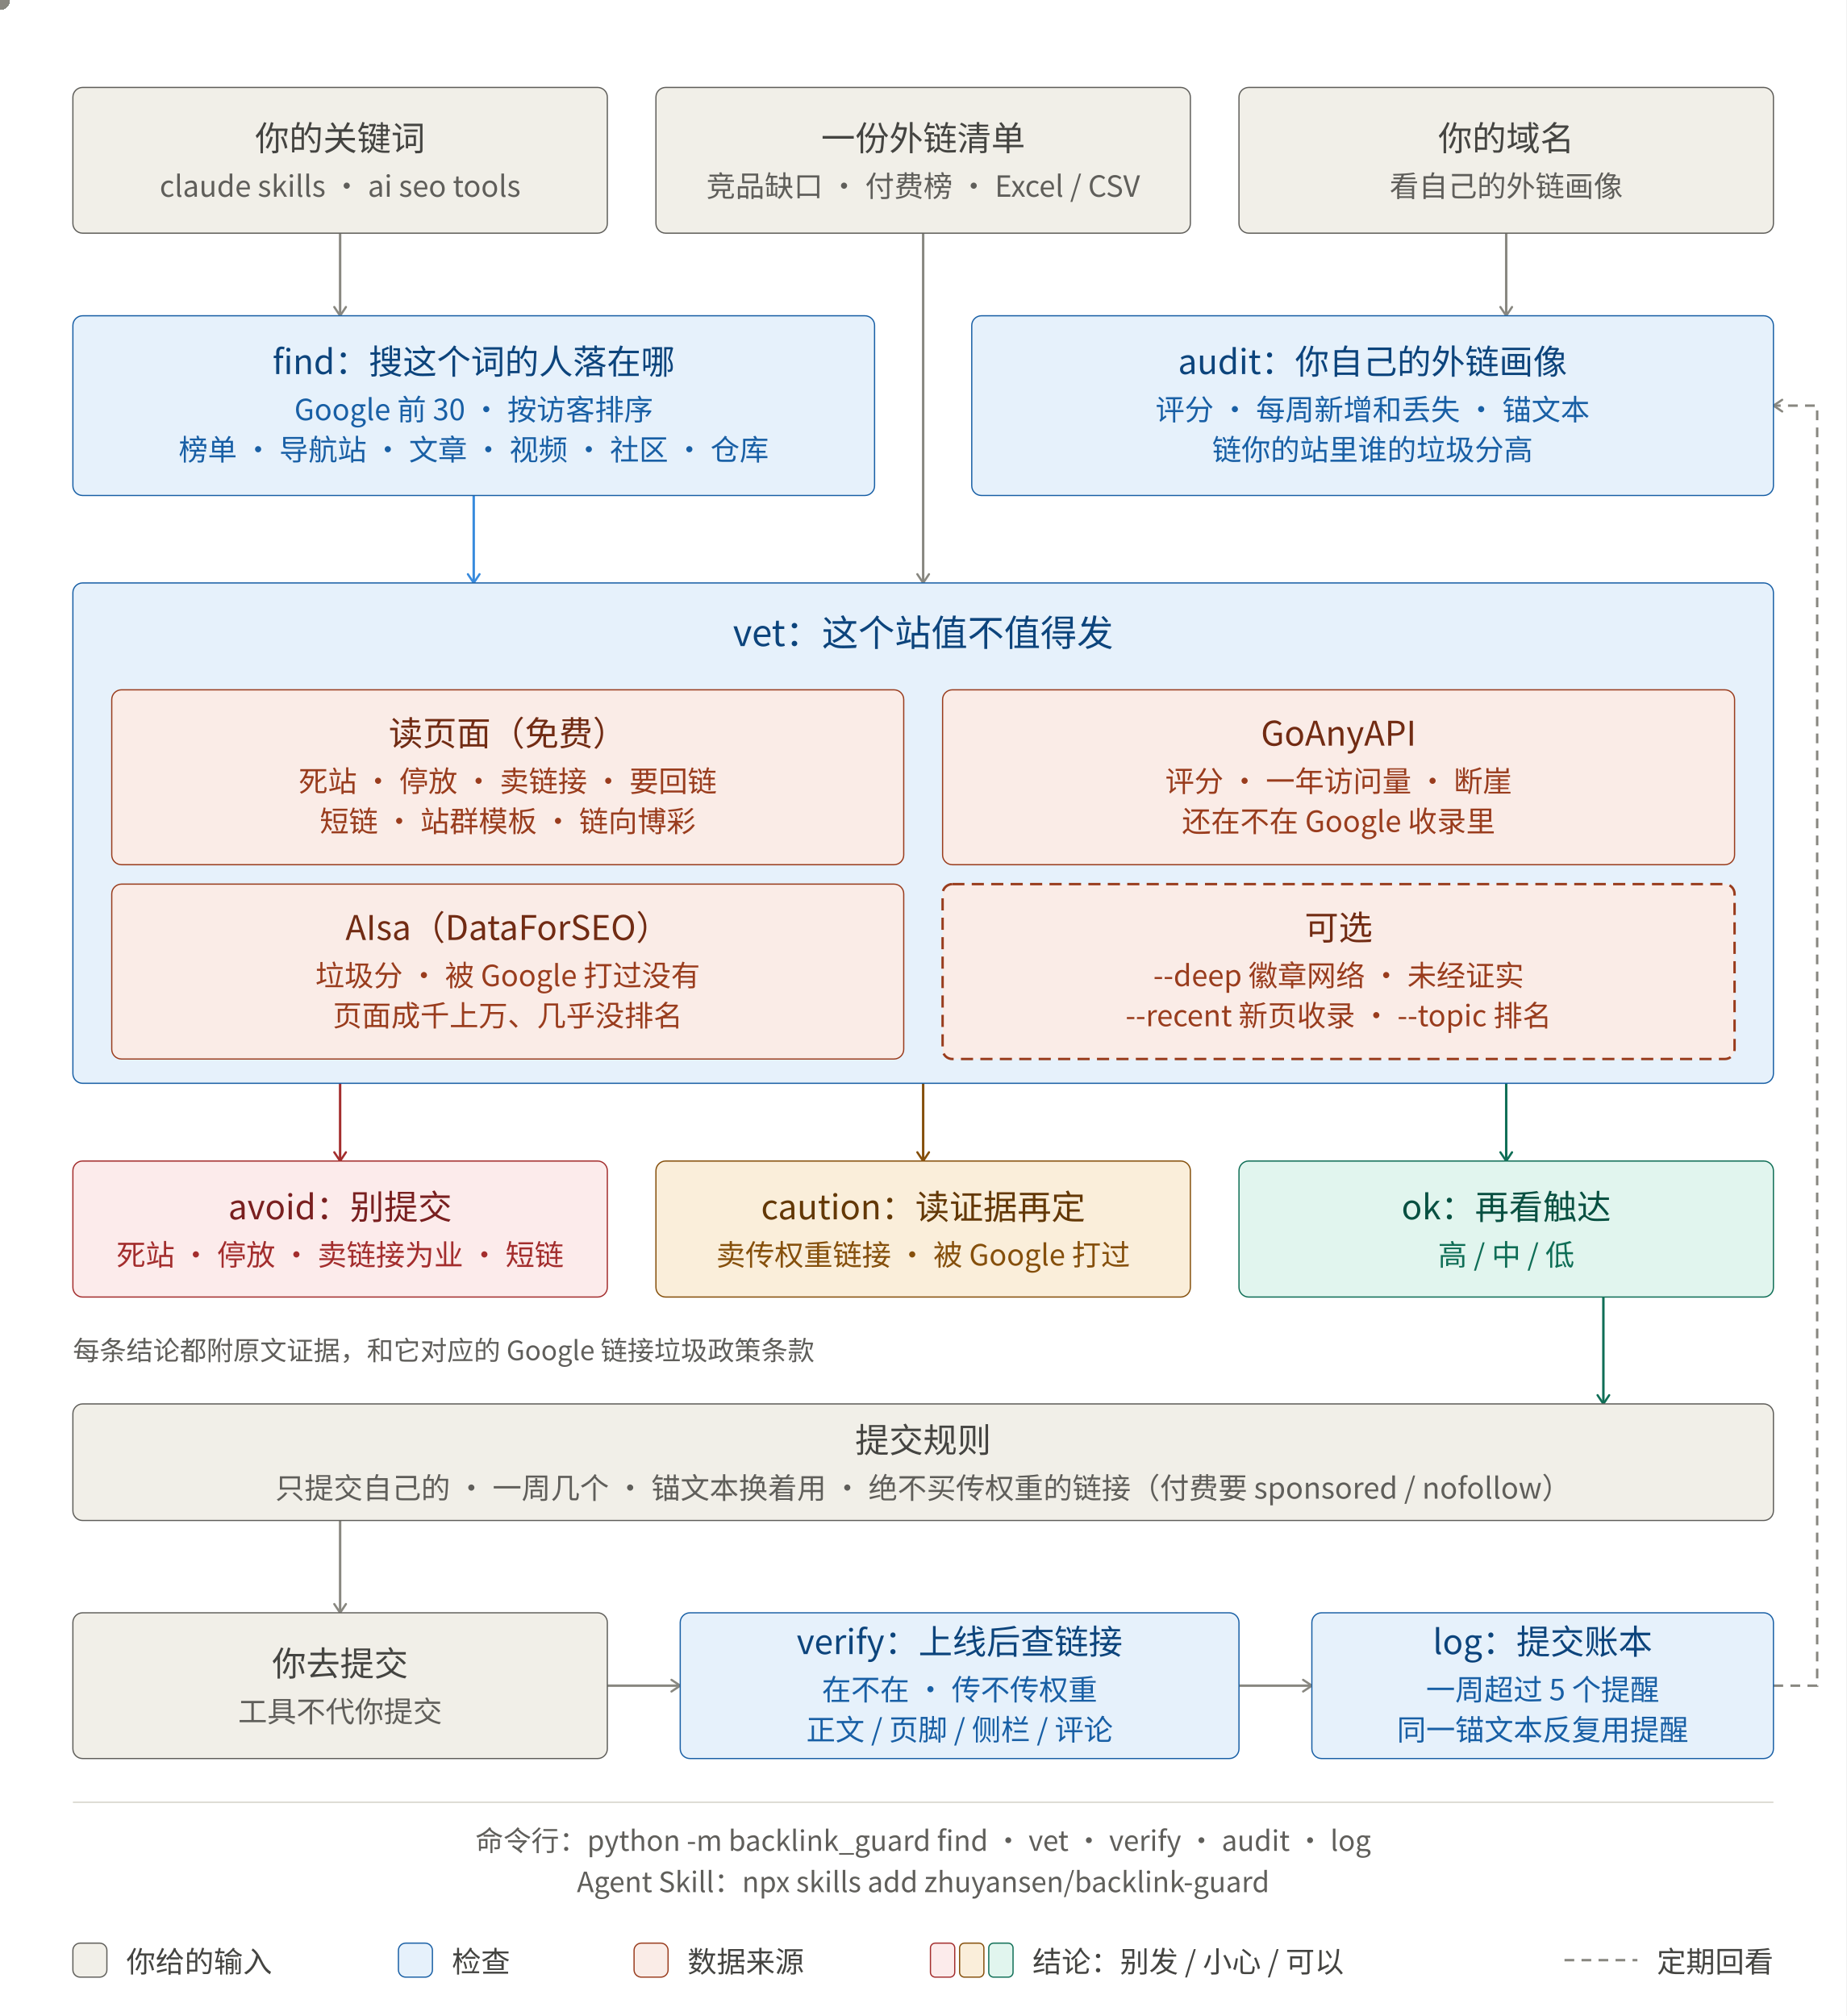
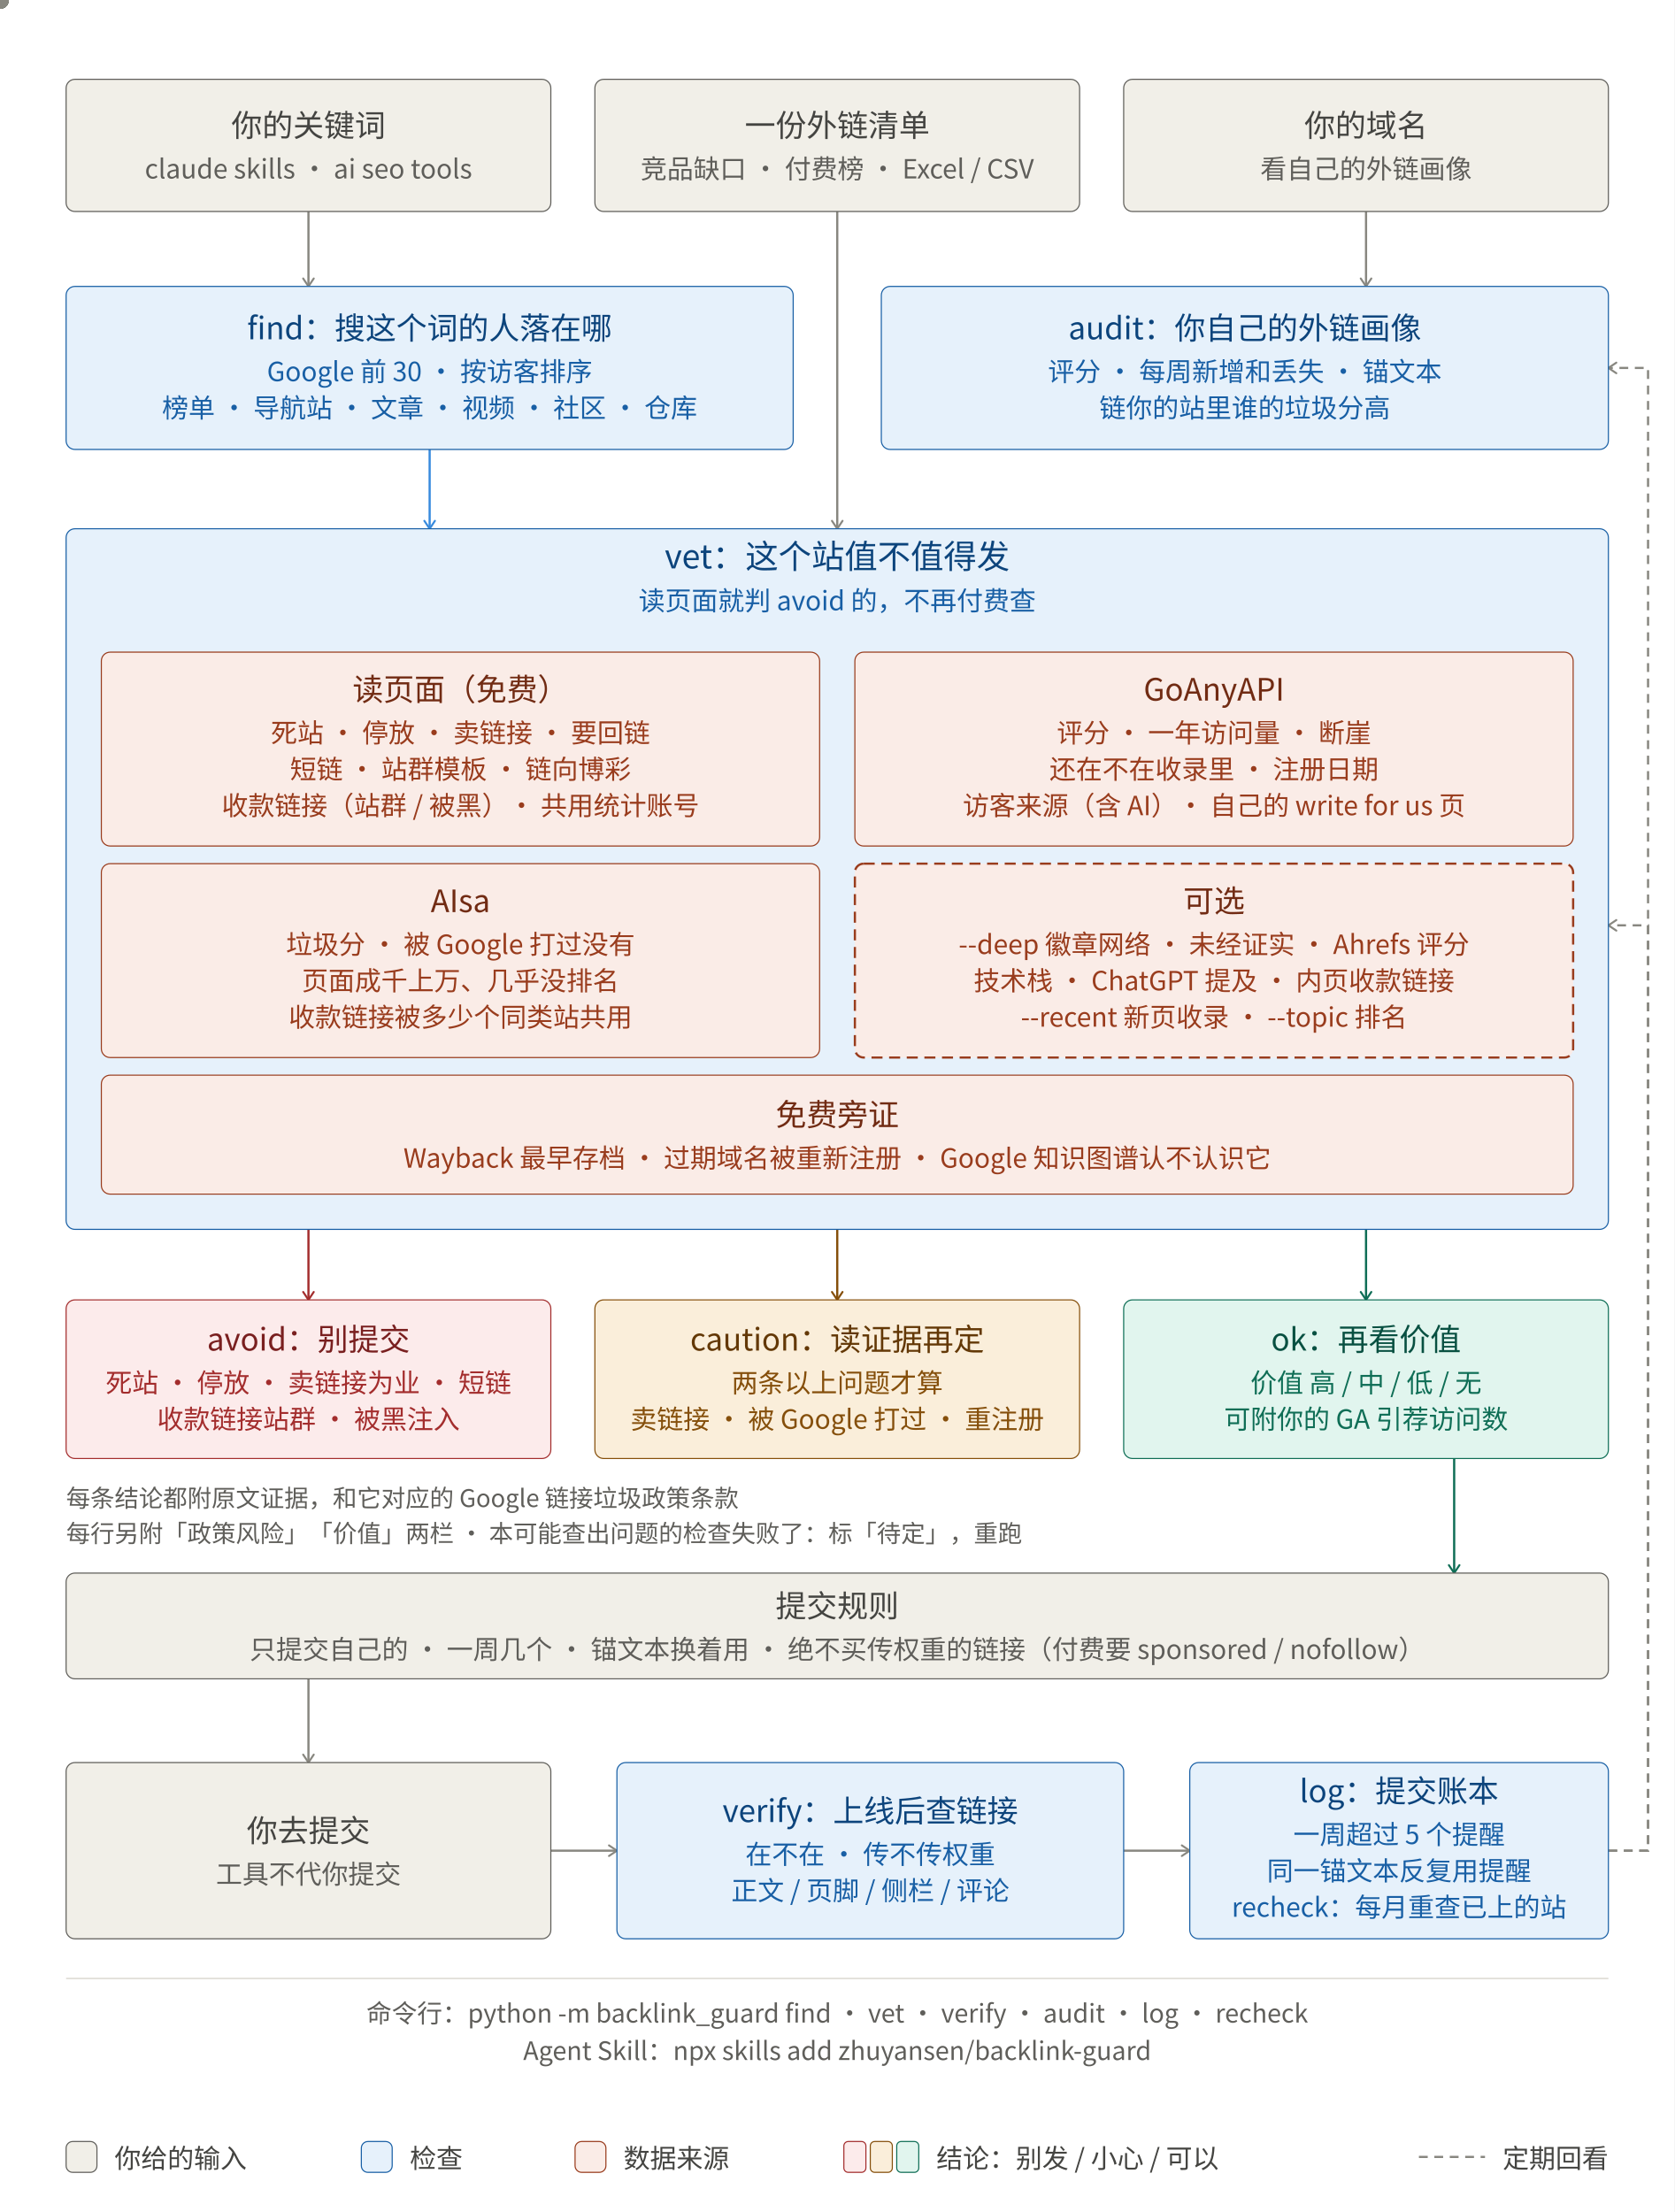
- <svg xmlns="http://www.w3.org/2000/svg" width="1520" height="1660" viewBox="0 0 760 830" font-family="Hiragino Sans GB, PingFang SC, Noto Sans CJK SC, sans-serif">
+ <svg xmlns="http://www.w3.org/2000/svg" width="1520" height="2008" viewBox="0 0 760 1004" font-family="Hiragino Sans GB, PingFang SC, Noto Sans CJK SC, sans-serif">
  <defs>
    <marker id="arrow" viewBox="0 0 10 10" refX="8" refY="5" markerWidth="6" markerHeight="6" orient="auto-start-reverse">
      <path d="M2 1L8 5L2 9" fill="none" stroke="context-stroke" stroke-width="1.5" stroke-linecap="round" stroke-linejoin="round" />
    </marker>
  </defs>
-   <rect width="760" height="830" fill="#FFFFFF" />
+   <rect width="760" height="1004" fill="#FFFFFF" />
  <path id="k" d="M140 96 L140 130" fill="none" stroke="#888780" stroke-width="1" marker-end="url(#arrow)" />
  <path id="l" d="M380 96 L380 240" fill="none" stroke="#888780" stroke-width="1" marker-end="url(#arrow)" />
  <path id="d" d="M620 96 L620 130" fill="none" stroke="#888780" stroke-width="1" marker-end="url(#arrow)" />
  <path id="f" d="M195 204 L195 240" fill="none" stroke="#378ADD" stroke-width="1" marker-end="url(#arrow)" />
-   <path id="v1" d="M140 446 L140 478" fill="none" stroke="#A32D2D" stroke-width="1" marker-end="url(#arrow)" />
-   <path id="v2" d="M380 446 L380 478" fill="none" stroke="#854F0B" stroke-width="1" marker-end="url(#arrow)" />
-   <path id="v3" d="M620 446 L620 478" fill="none" stroke="#0F6E56" stroke-width="1" marker-end="url(#arrow)" />
-   <path id="r" d="M660 534 L660 578" fill="none" stroke="#0F6E56" stroke-width="1" marker-end="url(#arrow)" />
-   <path id="s" d="M140 626 L140 664" fill="none" stroke="#888780" stroke-width="1" marker-end="url(#arrow)" />
-   <path id="t" d="M250 694 L280 694" fill="none" stroke="#888780" stroke-width="1" marker-end="url(#arrow)" />
-   <path id="u" d="M510 694 L540 694" fill="none" stroke="#888780" stroke-width="1" marker-end="url(#arrow)" />
-   <path id="loop" d="M730 694 L748 694 L748 167 L730 167" fill="none" stroke="#888780" stroke-width="1" stroke-dasharray="4 3" marker-end="url(#arrow)" />
+   <path id="v1" d="M140 558 L140 590" fill="none" stroke="#A32D2D" stroke-width="1" marker-end="url(#arrow)" />
+   <path id="v2" d="M380 558 L380 590" fill="none" stroke="#854F0B" stroke-width="1" marker-end="url(#arrow)" />
+   <path id="v3" d="M620 558 L620 590" fill="none" stroke="#0F6E56" stroke-width="1" marker-end="url(#arrow)" />
+   <path id="r" d="M660 662 L660 714" fill="none" stroke="#0F6E56" stroke-width="1" marker-end="url(#arrow)" />
+   <path id="s" d="M140 762 L140 800" fill="none" stroke="#888780" stroke-width="1" marker-end="url(#arrow)" />
+   <path id="t" d="M250 840 L280 840" fill="none" stroke="#888780" stroke-width="1" marker-end="url(#arrow)" />
+   <path id="u" d="M510 840 L540 840" fill="none" stroke="#888780" stroke-width="1" marker-end="url(#arrow)" />
+   <path id="loop" d="M730 840 L748 840 L748 167 L730 167" fill="none" stroke="#888780" stroke-width="1" stroke-dasharray="4 3" marker-end="url(#arrow)" />
+   <path id="loop2" d="M730 840 L748 840 L748 420 L730 420" fill="none" stroke="#888780" stroke-width="1" stroke-dasharray="4 3" marker-end="url(#arrow)" />
  <g font-size="14" text-anchor="middle">
    <rect x="30" y="36" width="220" height="60" rx="4" fill="#F1EFE8" stroke="#5F5E5A" stroke-width="0.5" />
    <text x="140.0" y="62.0" fill="#444441" font-weight="500" font-size="14">你的关键词</text>
    <text x="140.0" y="81.0" fill="#5F5E5A" font-size="12">claude skills · ai seo tools</text>
    <rect x="270" y="36" width="220" height="60" rx="4" fill="#F1EFE8" stroke="#5F5E5A" stroke-width="0.5" />
    <text x="380.0" y="62.0" fill="#444441" font-weight="500" font-size="14">一份外链清单</text>
    <text x="380.0" y="81.0" fill="#5F5E5A" font-size="12">竞品缺口 · 付费榜 · Excel / CSV</text>
    <rect x="510" y="36" width="220" height="60" rx="4" fill="#F1EFE8" stroke="#5F5E5A" stroke-width="0.5" />
    <text x="620.0" y="62.0" fill="#444441" font-weight="500" font-size="14">你的域名</text>
    <text x="620.0" y="81.0" fill="#5F5E5A" font-size="12">看自己的外链画像</text>
    <rect x="30" y="130" width="330" height="74" rx="4" fill="#E6F1FB" stroke="#185FA5" stroke-width="0.5" />
    <text x="195.0" y="154.0" fill="#0C447C" font-weight="500" font-size="14">find：搜这个词的人落在哪</text>
    <text x="195.0" y="173.0" fill="#185FA5" font-size="12">Google 前 30 · 按访客排序</text>
    <text x="195.0" y="189.5" fill="#185FA5" font-size="12">榜单 · 导航站 · 文章 · 视频 · 社区 · 仓库</text>
    <rect x="400" y="130" width="330" height="74" rx="4" fill="#E6F1FB" stroke="#185FA5" stroke-width="0.5" />
    <text x="565.0" y="154.0" fill="#0C447C" font-weight="500" font-size="14">audit：你自己的外链画像</text>
    <text x="565.0" y="173.0" fill="#185FA5" font-size="12">评分 · 每周新增和丢失 · 锚文本</text>
    <text x="565.0" y="189.5" fill="#185FA5" font-size="12">链你的站里谁的垃圾分高</text>
-     <rect x="30" y="240" width="700" height="206" rx="4" fill="#E6F1FB" stroke="#185FA5" stroke-width="0.5" />
-     <text x="380.0" y="266.0" fill="#0C447C" font-weight="500" font-size="15">vet：这个站值不值得发</text>
-     <rect x="46" y="284" width="326" height="72" rx="4" fill="#FAECE7" stroke="#993C1D" stroke-width="0.5" />
-     <text x="209.0" y="307.0" fill="#712B13" font-weight="500" font-size="14">读页面（免费）</text>
-     <text x="209.0" y="326.0" fill="#993C1D" font-size="12">死站 · 停放 · 卖链接 · 要回链</text>
-     <text x="209.0" y="342.5" fill="#993C1D" font-size="12">短链 · 站群模板 · 链向博彩</text>
-     <rect x="388" y="284" width="326" height="72" rx="4" fill="#FAECE7" stroke="#993C1D" stroke-width="0.5" />
-     <text x="551.0" y="307.0" fill="#712B13" font-weight="500" font-size="14">GoAnyAPI</text>
-     <text x="551.0" y="326.0" fill="#993C1D" font-size="12">评分 · 一年访问量 · 断崖</text>
-     <text x="551.0" y="342.5" fill="#993C1D" font-size="12">还在不在 Google 收录里</text>
-     <rect x="46" y="364" width="326" height="72" rx="4" fill="#FAECE7" stroke="#993C1D" stroke-width="0.5" />
-     <text x="209.0" y="387.0" fill="#712B13" font-weight="500" font-size="14">AIsa（DataForSEO）</text>
-     <text x="209.0" y="406.0" fill="#993C1D" font-size="12">垃圾分 · 被 Google 打过没有</text>
-     <text x="209.0" y="422.5" fill="#993C1D" font-size="12">页面成千上万、几乎没排名</text>
-     <rect x="388" y="364" width="326" height="72" rx="4" fill="#FAECE7" stroke="#993C1D" stroke-width="1" stroke-dasharray="5 3" />
-     <text x="551.0" y="387.0" fill="#712B13" font-weight="500" font-size="14">可选</text>
-     <text x="551.0" y="406.0" fill="#993C1D" font-size="12">--deep 徽章网络 · 未经证实</text>
-     <text x="551.0" y="422.5" fill="#993C1D" font-size="12">--recent 新页收录 · --topic 排名</text>
-     <rect x="30" y="478" width="220" height="56" rx="4" fill="#FCEBEB" stroke="#A32D2D" stroke-width="0.5" />
-     <text x="140.0" y="502.0" fill="#791F1F" font-weight="500" font-size="14">avoid：别提交</text>
-     <text x="140.0" y="521.0" fill="#A32D2D" font-size="12">死站 · 停放 · 卖链接为业 · 短链</text>
-     <rect x="270" y="478" width="220" height="56" rx="4" fill="#FAEEDA" stroke="#854F0B" stroke-width="0.5" />
-     <text x="380.0" y="502.0" fill="#633806" font-weight="500" font-size="14">caution：读证据再定</text>
-     <text x="380.0" y="521.0" fill="#854F0B" font-size="12">卖传权重链接 · 被 Google 打过</text>
-     <rect x="510" y="478" width="220" height="56" rx="4" fill="#E1F5EE" stroke="#0F6E56" stroke-width="0.5" />
-     <text x="620.0" y="502.0" fill="#085041" font-weight="500" font-size="14">ok：再看触达</text>
-     <text x="620.0" y="521.0" fill="#0F6E56" font-size="12">高 / 中 / 低</text>
-     <rect x="30" y="578" width="700" height="48" rx="4" fill="#F1EFE8" stroke="#5F5E5A" stroke-width="0.5" />
-     <text x="380.0" y="598.0" fill="#444441" font-weight="500" font-size="14">提交规则</text>
-     <text x="380.0" y="617.0" fill="#5F5E5A" font-size="12">只提交自己的 · 一周几个 · 锚文本换着用 · 绝不买传权重的链接（付费要 sponsored / nofollow）</text>
-     <rect x="30" y="664" width="220" height="60" rx="4" fill="#F1EFE8" stroke="#5F5E5A" stroke-width="0.5" />
-     <text x="140.0" y="690.0" fill="#444441" font-weight="500" font-size="14">你去提交</text>
-     <text x="140.0" y="709.0" fill="#5F5E5A" font-size="12">工具不代你提交</text>
-     <rect x="280" y="664" width="230" height="60" rx="4" fill="#E6F1FB" stroke="#185FA5" stroke-width="0.5" />
-     <text x="395.0" y="681.0" fill="#0C447C" font-weight="500" font-size="14">verify：上线后查链接</text>
-     <text x="395.0" y="700.0" fill="#185FA5" font-size="12">在不在 · 传不传权重</text>
-     <text x="395.0" y="716.5" fill="#185FA5" font-size="12">正文 / 页脚 / 侧栏 / 评论</text>
-     <rect x="540" y="664" width="190" height="60" rx="4" fill="#E6F1FB" stroke="#185FA5" stroke-width="0.5" />
-     <text x="635.0" y="681.0" fill="#0C447C" font-weight="500" font-size="14">log：提交账本</text>
-     <text x="635.0" y="700.0" fill="#185FA5" font-size="12">一周超过 5 个提醒</text>
-     <text x="635.0" y="716.5" fill="#185FA5" font-size="12">同一锚文本反复用提醒</text>
+     <rect x="30" y="240" width="700" height="318" rx="4" fill="#E6F1FB" stroke="#185FA5" stroke-width="0.5" />
+     <text x="380.0" y="258.0" fill="#0C447C" font-weight="500" font-size="15">vet：这个站值不值得发</text>
+     <text x="380.0" y="277.0" fill="#185FA5" font-size="12">读页面就判 avoid 的，不再付费查</text>
+     <rect x="46" y="296" width="326" height="88" rx="4" fill="#FAECE7" stroke="#993C1D" stroke-width="0.5" />
+     <text x="209.0" y="318.0" fill="#712B13" font-weight="500" font-size="14">读页面（免费）</text>
+     <text x="209.0" y="337.0" fill="#993C1D" font-size="12">死站 · 停放 · 卖链接 · 要回链</text>
+     <text x="209.0" y="353.5" fill="#993C1D" font-size="12">短链 · 站群模板 · 链向博彩</text>
+     <text x="209.0" y="370.0" fill="#993C1D" font-size="12">收款链接（站群 / 被黑）· 共用统计账号</text>
+     <rect x="388" y="296" width="326" height="88" rx="4" fill="#FAECE7" stroke="#993C1D" stroke-width="0.5" />
+     <text x="551.0" y="318.0" fill="#712B13" font-weight="500" font-size="14">GoAnyAPI</text>
+     <text x="551.0" y="337.0" fill="#993C1D" font-size="12">评分 · 一年访问量 · 断崖</text>
+     <text x="551.0" y="353.5" fill="#993C1D" font-size="12">还在不在收录里 · 注册日期</text>
+     <text x="551.0" y="370.0" fill="#993C1D" font-size="12">访客来源（含 AI）· 自己的 write for us 页</text>
+     <rect x="46" y="392" width="326" height="88" rx="4" fill="#FAECE7" stroke="#993C1D" stroke-width="0.5" />
+     <text x="209.0" y="414.0" fill="#712B13" font-weight="500" font-size="14">AIsa</text>
+     <text x="209.0" y="433.0" fill="#993C1D" font-size="12">垃圾分 · 被 Google 打过没有</text>
+     <text x="209.0" y="449.5" fill="#993C1D" font-size="12">页面成千上万、几乎没排名</text>
+     <text x="209.0" y="466.0" fill="#993C1D" font-size="12">收款链接被多少个同类站共用</text>
+     <rect x="388" y="392" width="326" height="88" rx="4" fill="#FAECE7" stroke="#993C1D" stroke-width="1" stroke-dasharray="5 3" />
+     <text x="551.0" y="414.0" fill="#712B13" font-weight="500" font-size="14">可选</text>
+     <text x="551.0" y="433.0" fill="#993C1D" font-size="12">--deep 徽章网络 · 未经证实 · Ahrefs 评分</text>
+     <text x="551.0" y="449.5" fill="#993C1D" font-size="12">技术栈 · ChatGPT 提及 · 内页收款链接</text>
+     <text x="551.0" y="466.0" fill="#993C1D" font-size="12">--recent 新页收录 · --topic 排名</text>
+     <rect x="46" y="488" width="668" height="54" rx="4" fill="#FAECE7" stroke="#993C1D" stroke-width="0.5" />
+     <text x="380.0" y="511.0" fill="#712B13" font-weight="500" font-size="14">免费旁证</text>
+     <text x="380.0" y="530.0" fill="#993C1D" font-size="12">Wayback 最早存档 · 过期域名被重新注册 · Google 知识图谱认不认识它</text>
+     <rect x="30" y="590" width="220" height="72" rx="4" fill="#FCEBEB" stroke="#A32D2D" stroke-width="0.5" />
+     <text x="140.0" y="613.0" fill="#791F1F" font-weight="500" font-size="14">avoid：别提交</text>
+     <text x="140.0" y="632.0" fill="#A32D2D" font-size="12">死站 · 停放 · 卖链接为业 · 短链</text>
+     <text x="140.0" y="648.5" fill="#A32D2D" font-size="12">收款链接站群 · 被黑注入</text>
+     <rect x="270" y="590" width="220" height="72" rx="4" fill="#FAEEDA" stroke="#854F0B" stroke-width="0.5" />
+     <text x="380.0" y="613.0" fill="#633806" font-weight="500" font-size="14">caution：读证据再定</text>
+     <text x="380.0" y="632.0" fill="#854F0B" font-size="12">两条以上问题才算</text>
+     <text x="380.0" y="648.5" fill="#854F0B" font-size="12">卖链接 · 被 Google 打过 · 重注册</text>
+     <rect x="510" y="590" width="220" height="72" rx="4" fill="#E1F5EE" stroke="#0F6E56" stroke-width="0.5" />
+     <text x="620.0" y="613.0" fill="#085041" font-weight="500" font-size="14">ok：再看价值</text>
+     <text x="620.0" y="632.0" fill="#0F6E56" font-size="12">价值 高 / 中 / 低 / 无</text>
+     <text x="620.0" y="648.5" fill="#0F6E56" font-size="12">可附你的 GA 引荐访问数</text>
+     <rect x="30" y="714" width="700" height="48" rx="4" fill="#F1EFE8" stroke="#5F5E5A" stroke-width="0.5" />
+     <text x="380.0" y="734.0" fill="#444441" font-weight="500" font-size="14">提交规则</text>
+     <text x="380.0" y="753.0" fill="#5F5E5A" font-size="12">只提交自己的 · 一周几个 · 锚文本换着用 · 绝不买传权重的链接（付费要 sponsored / nofollow）</text>
+     <rect x="30" y="800" width="220" height="80" rx="4" fill="#F1EFE8" stroke="#5F5E5A" stroke-width="0.5" />
+     <text x="140.0" y="836.0" fill="#444441" font-weight="500" font-size="14">你去提交</text>
+     <text x="140.0" y="855.0" fill="#5F5E5A" font-size="12">工具不代你提交</text>
+     <rect x="280" y="800" width="230" height="80" rx="4" fill="#E6F1FB" stroke="#185FA5" stroke-width="0.5" />
+     <text x="395.0" y="827.0" fill="#0C447C" font-weight="500" font-size="14">verify：上线后查链接</text>
+     <text x="395.0" y="846.0" fill="#185FA5" font-size="12">在不在 · 传不传权重</text>
+     <text x="395.0" y="862.5" fill="#185FA5" font-size="12">正文 / 页脚 / 侧栏 / 评论</text>
+     <rect x="540" y="800" width="190" height="80" rx="4" fill="#E6F1FB" stroke="#185FA5" stroke-width="0.5" />
+     <text x="635.0" y="818.0" fill="#0C447C" font-weight="500" font-size="14">log：提交账本</text>
+     <text x="635.0" y="837.0" fill="#185FA5" font-size="12">一周超过 5 个提醒</text>
+     <text x="635.0" y="853.5" fill="#185FA5" font-size="12">同一锚文本反复用提醒</text>
+     <text x="635.0" y="870.0" fill="#185FA5" font-size="12">recheck：每月重查已上的站</text>
  </g>
-   <text x="30" y="560" font-size="11" fill="#5F5E5A">每条结论都附原文证据，和它对应的 Google 链接垃圾政策条款</text>
-   <path d="M30 742 H730" stroke="#D3D1C7" stroke-width="0.5" fill="none" />
-   <text x="380" y="762" text-anchor="middle" font-size="11.5" fill="#5F5E5A">命令行：python -m backlink_guard  find · vet · verify · audit · log</text>
-   <text x="380" y="779" text-anchor="middle" font-size="11.5" fill="#5F5E5A">Agent Skill：npx skills add zhuyansen/backlink-guard</text>
-   <rect x="30" y="800" width="14" height="14" rx="3" fill="#F1EFE8" stroke="#5F5E5A" stroke-width="0.5" />
-   <text x="52" y="812" font-size="12" fill="#444441">你给的输入</text>
-   <rect x="164" y="800" width="14" height="14" rx="3" fill="#E6F1FB" stroke="#185FA5" stroke-width="0.5" />
-   <text x="186" y="812" font-size="12" fill="#444441">检查</text>
-   <rect x="261" y="800" width="14" height="14" rx="3" fill="#FAECE7" stroke="#993C1D" stroke-width="0.5" />
-   <text x="283" y="812" font-size="12" fill="#444441">数据来源</text>
-   <rect x="383" y="800" width="10" height="14" rx="2" fill="#FCEBEB" stroke="#A32D2D" stroke-width="0.5" />
-   <rect x="395" y="800" width="10" height="14" rx="2" fill="#FAEEDA" stroke="#854F0B" stroke-width="0.5" />
-   <rect x="407" y="800" width="10" height="14" rx="2" fill="#E1F5EE" stroke="#0F6E56" stroke-width="0.5" />
-   <text x="425" y="812" font-size="12" fill="#444441">结论：别发 / 小心 / 可以</text>
-   <path d="M644 807 H674" stroke="#888780" stroke-width="1" stroke-dasharray="4 3" fill="none" />
-   <text x="682" y="812" font-size="12" fill="#444441">定期回看</text>
+   <text x="30" y="684" font-size="11" fill="#5F5E5A">每条结论都附原文证据，和它对应的 Google 链接垃圾政策条款</text>
+   <text x="30" y="700" font-size="11" fill="#5F5E5A">每行另附「政策风险」「价值」两栏 · 本可能查出问题的检查失败了：标「待定」，重跑</text>
+   <path d="M30 898 H730" stroke="#D3D1C7" stroke-width="0.5" fill="none" />
+   <text x="380" y="918" text-anchor="middle" font-size="11.5" fill="#5F5E5A">命令行：python -m backlink_guard  find · vet · verify · audit · log · recheck</text>
+   <text x="380" y="935" text-anchor="middle" font-size="11.5" fill="#5F5E5A">Agent Skill：npx skills add zhuyansen/backlink-guard</text>
+   <rect x="30" y="972" width="14" height="14" rx="3" fill="#F1EFE8" stroke="#5F5E5A" stroke-width="0.5" />
+   <text x="52" y="984" font-size="12" fill="#444441">你给的输入</text>
+   <rect x="164" y="972" width="14" height="14" rx="3" fill="#E6F1FB" stroke="#185FA5" stroke-width="0.5" />
+   <text x="186" y="984" font-size="12" fill="#444441">检查</text>
+   <rect x="261" y="972" width="14" height="14" rx="3" fill="#FAECE7" stroke="#993C1D" stroke-width="0.5" />
+   <text x="283" y="984" font-size="12" fill="#444441">数据来源</text>
+   <rect x="383" y="972" width="10" height="14" rx="2" fill="#FCEBEB" stroke="#A32D2D" stroke-width="0.5" />
+   <rect x="395" y="972" width="10" height="14" rx="2" fill="#FAEEDA" stroke="#854F0B" stroke-width="0.5" />
+   <rect x="407" y="972" width="10" height="14" rx="2" fill="#E1F5EE" stroke="#0F6E56" stroke-width="0.5" />
+   <text x="425" y="984" font-size="12" fill="#444441">结论：别发 / 小心 / 可以</text>
+   <path d="M644 979 H674" stroke="#888780" stroke-width="1" stroke-dasharray="4 3" fill="none" />
+   <text x="682" y="984" font-size="12" fill="#444441">定期回看</text>
  <circle r="4" fill="#888780">
    <animateMotion dur="1.0s" repeatCount="indefinite" begin="0.0s">
      <mpath href="#k" />
    </animateMotion>
  </circle>
  <circle r="4" fill="#888780">
    <animateMotion dur="1.8s" repeatCount="indefinite" begin="0.4s">
      <mpath href="#l" />
    </animateMotion>
  </circle>
  <circle r="4" fill="#888780">
    <animateMotion dur="1.0s" repeatCount="indefinite" begin="0.2s">
      <mpath href="#d" />
    </animateMotion>
  </circle>
  <circle r="4" fill="#378ADD">
    <animateMotion dur="1.0s" repeatCount="indefinite" begin="0.6s">
      <mpath href="#f" />
    </animateMotion>
  </circle>
  <circle r="4" fill="#A32D2D">
    <animateMotion dur="1.0s" repeatCount="indefinite" begin="0.0s">
      <mpath href="#v1" />
    </animateMotion>
  </circle>
  <circle r="4" fill="#854F0B">
    <animateMotion dur="1.0s" repeatCount="indefinite" begin="0.3s">
      <mpath href="#v2" />
    </animateMotion>
  </circle>
  <circle r="4" fill="#0F6E56">
    <animateMotion dur="1.0s" repeatCount="indefinite" begin="0.6s">
      <mpath href="#v3" />
    </animateMotion>
  </circle>
  <circle r="4" fill="#0F6E56">
    <animateMotion dur="1.2s" repeatCount="indefinite" begin="0.2s">
      <mpath href="#r" />
    </animateMotion>
  </circle>
  <circle r="4" fill="#888780">
    <animateMotion dur="1.0s" repeatCount="indefinite" begin="0.5s">
      <mpath href="#s" />
    </animateMotion>
  </circle>
  <circle r="4" fill="#888780">
    <animateMotion dur="0.8s" repeatCount="indefinite" begin="0.0s">
      <mpath href="#t" />
    </animateMotion>
  </circle>
  <circle r="4" fill="#888780">
    <animateMotion dur="0.8s" repeatCount="indefinite" begin="0.4s">
      <mpath href="#u" />
    </animateMotion>
  </circle>
  <circle r="4" fill="#888780">
    <animateMotion dur="4.0s" repeatCount="indefinite" begin="0.0s">
      <mpath href="#loop" />
    </animateMotion>
  </circle>
+   <circle r="4" fill="#888780">
+     <animateMotion dur="3.0s" repeatCount="indefinite" begin="1.5s">
+       <mpath href="#loop2" />
+     </animateMotion>
+   </circle>
</svg>
